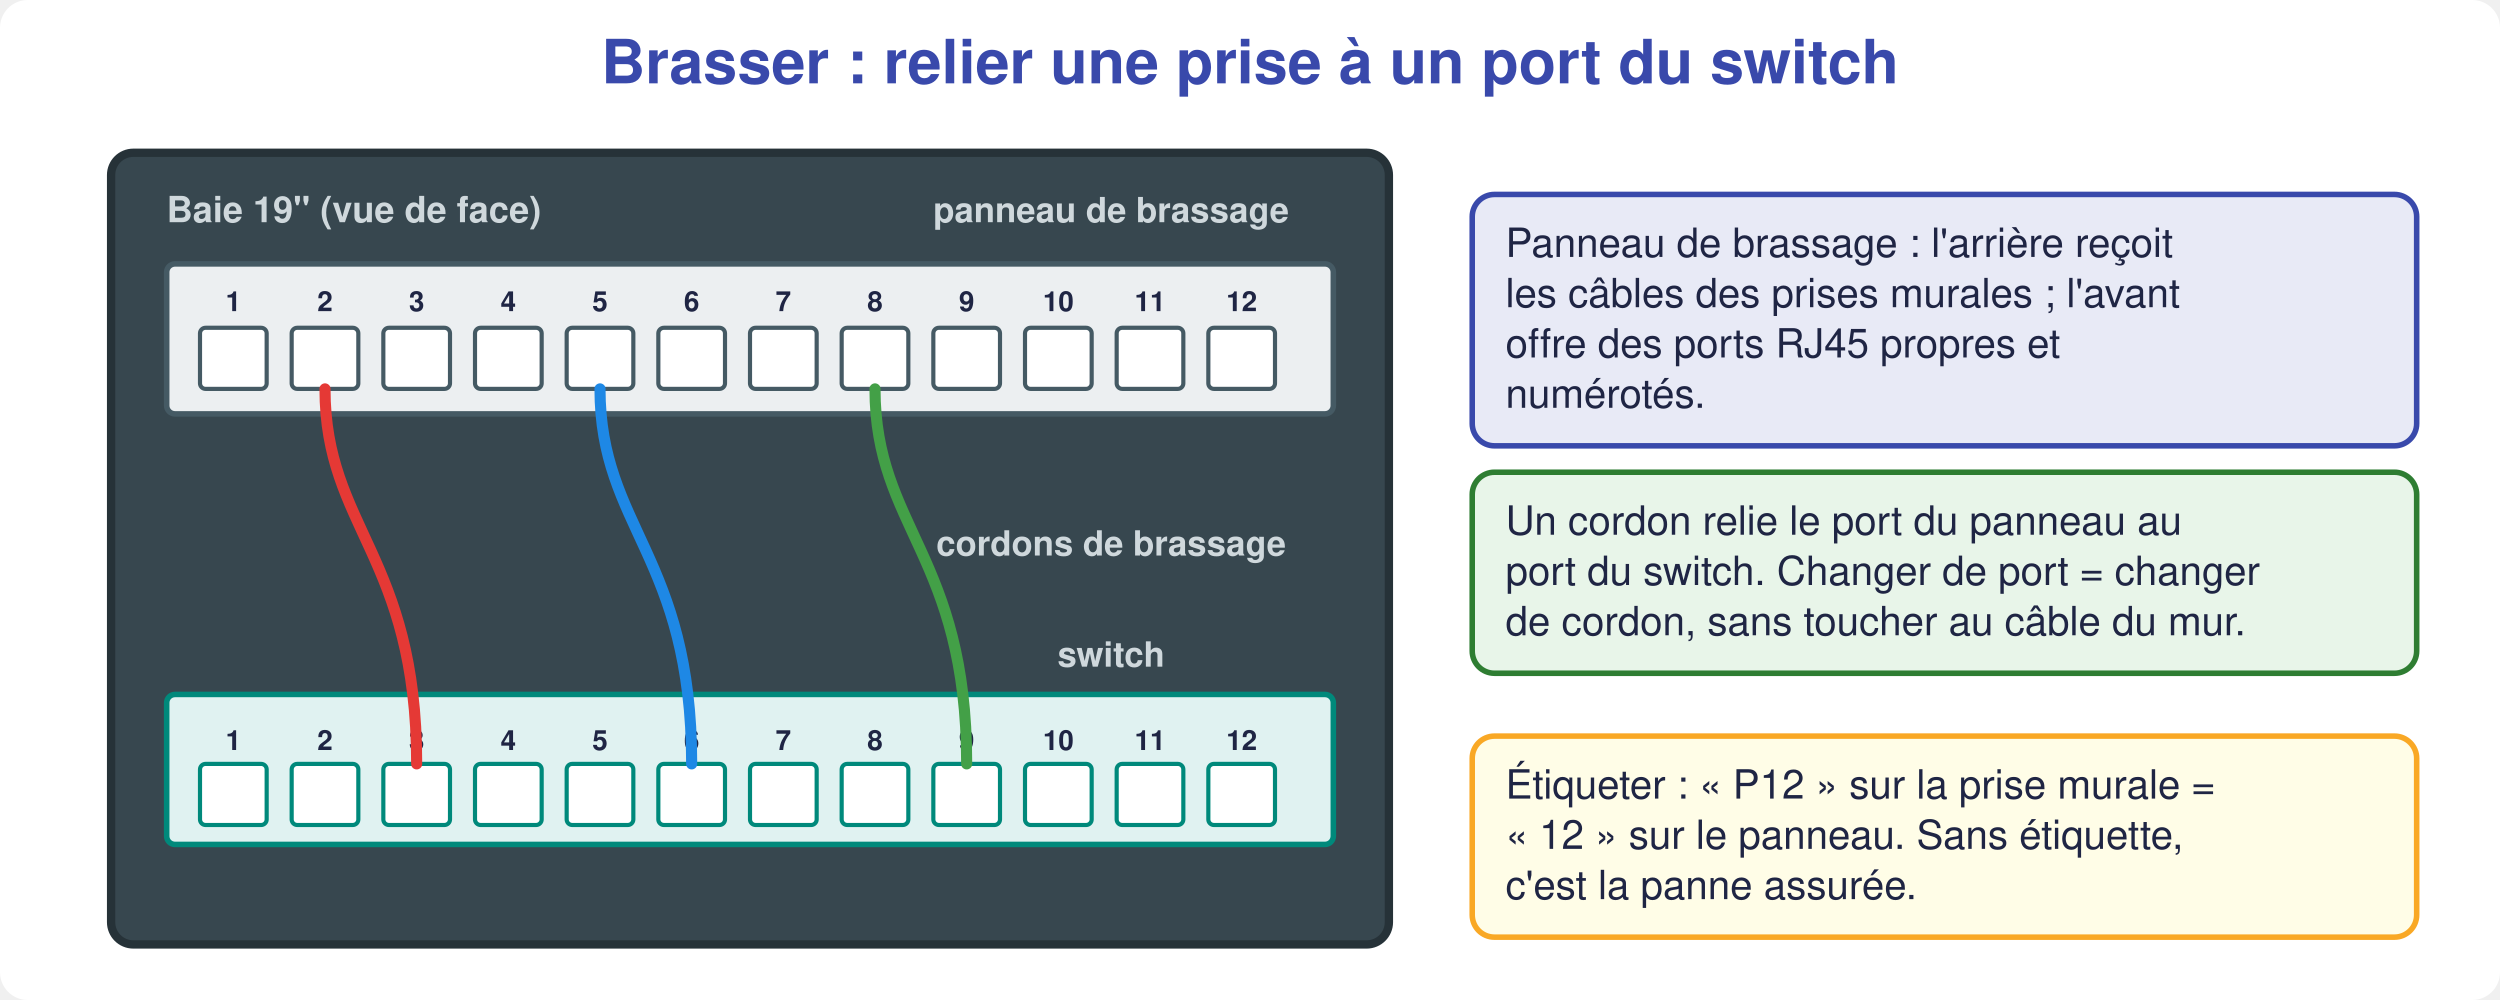
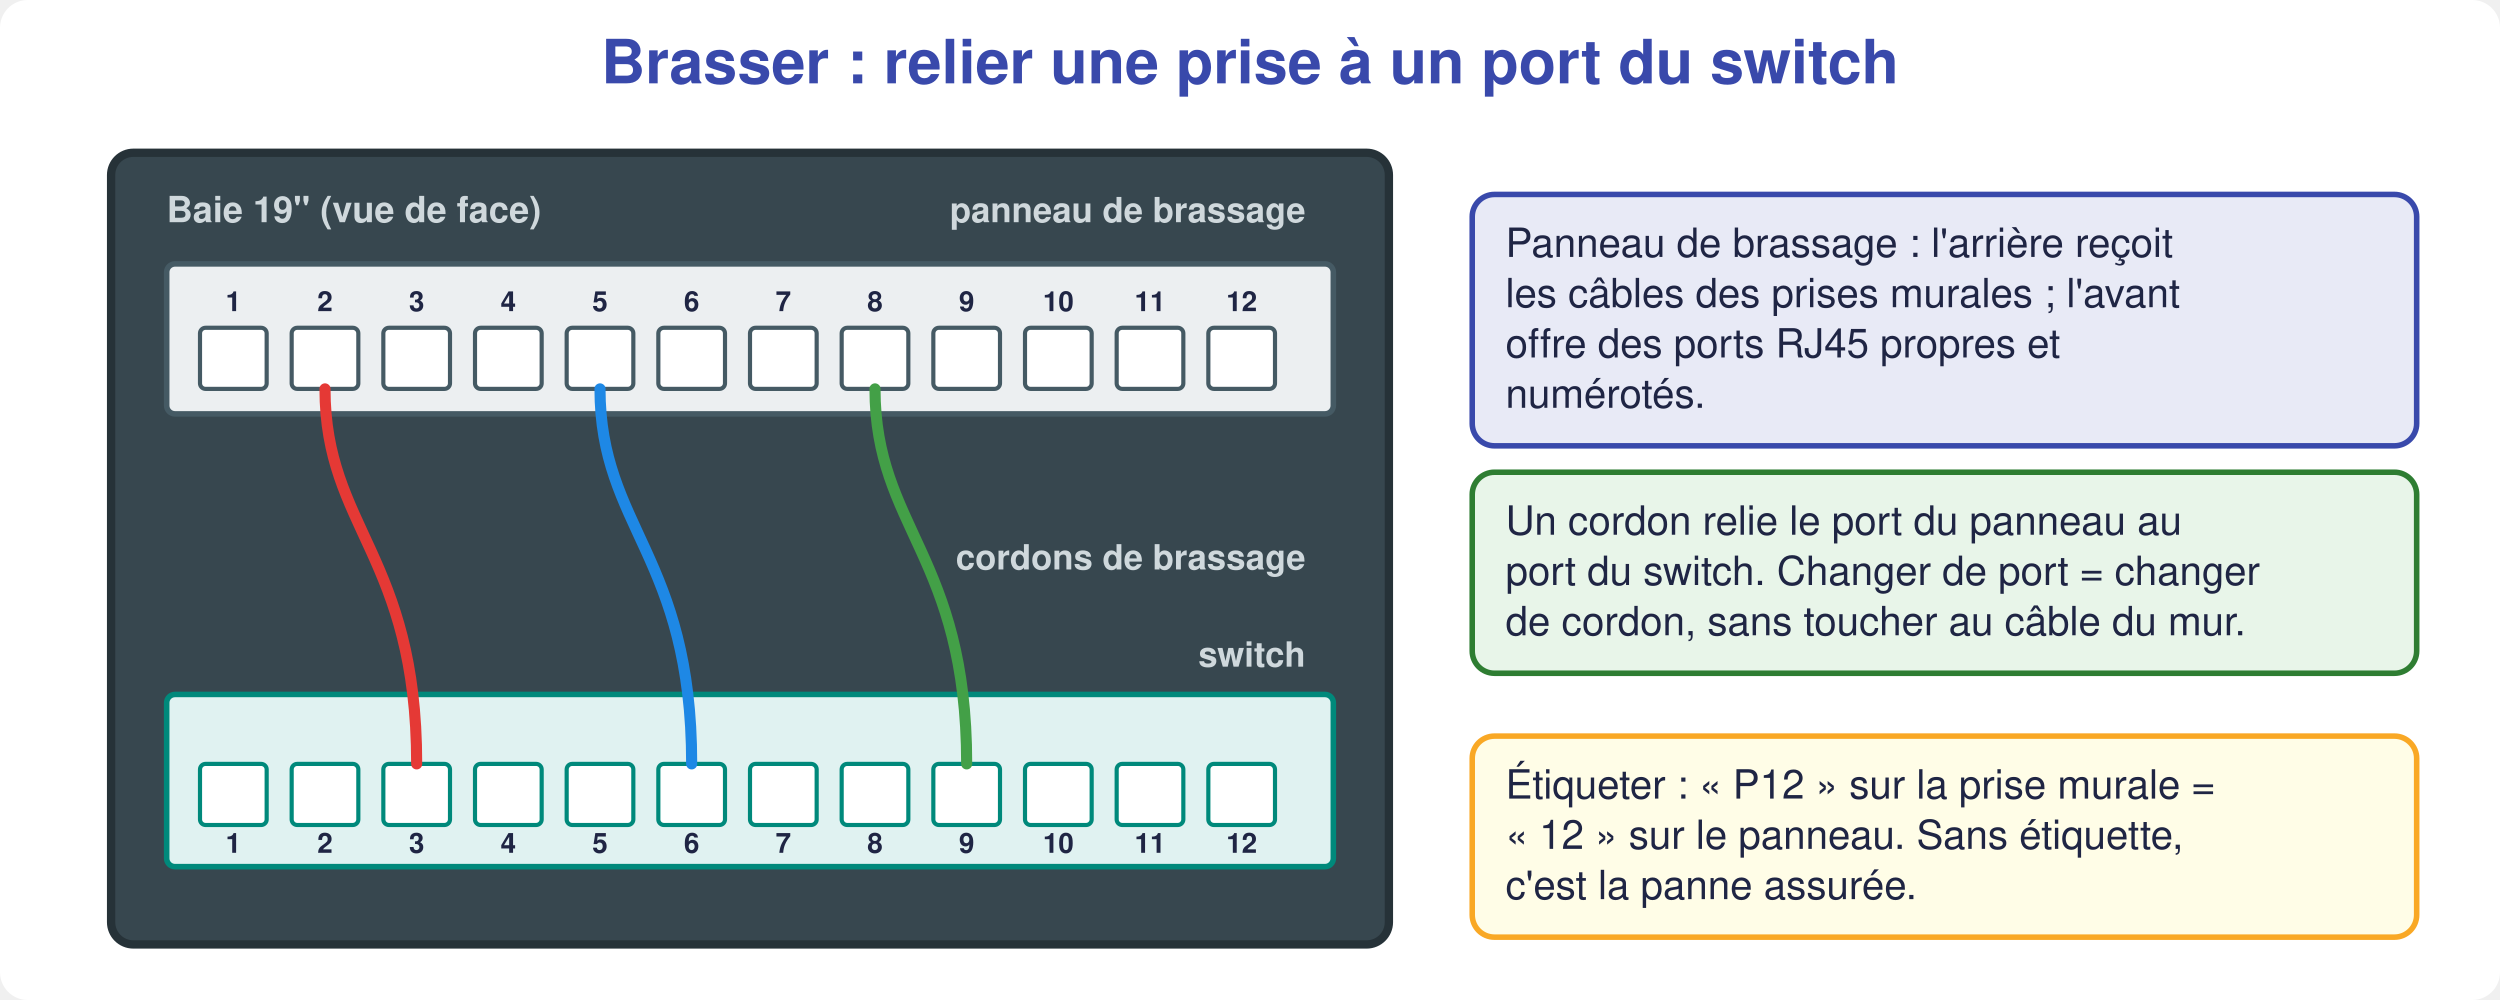
<svg xmlns="http://www.w3.org/2000/svg" viewBox="0 0 900 360" width="900" height="360" role="img">
  <defs>
    <marker id="ar" viewBox="0 0 10 10" refX="8" refY="5" markerWidth="7" markerHeight="7" orient="auto-start-reverse">
      <path d="M0,0 L10,5 L0,10 z" fill="#3a4270" />
    </marker>
  </defs>
  <rect width="900" height="360" fill="#ffffff" rx="10" />
  <text x="450.0" y="30" font-family="Segoe UI, Helvetica, Arial, sans-serif" font-size="22" fill="#3949ab" text-anchor="middle" font-weight="700">
    <tspan x="450.0" dy="0">Brasser : relier une prise à un port du switch</tspan>
  </text>
  <rect x="40" y="55" width="460" height="285" rx="8" fill="#37474f" stroke="#263238" stroke-width="3" />
  <text x="60" y="80" font-family="Segoe UI, Helvetica, Arial, sans-serif" font-size="13" fill="#cfd8dc" text-anchor="start" font-weight="600">
    <tspan x="60" dy="0">Baie 19" (vue de face)</tspan>
  </text>
  <rect x="60" y="95" width="420" height="54" rx="3" fill="#eceff1" stroke="#455a64" stroke-width="2" />
  <rect x="72" y="118" width="24" height="22" rx="2" fill="#ffffff" stroke="#455a64" stroke-width="1.5" />
  <text x="84" y="112" font-family="Segoe UI, Helvetica, Arial, sans-serif" font-size="10" fill="#1f2544" text-anchor="middle" font-weight="700">
    <tspan x="84" dy="0">1</tspan>
  </text>
  <rect x="105" y="118" width="24" height="22" rx="2" fill="#ffffff" stroke="#455a64" stroke-width="1.5" />
  <text x="117" y="112" font-family="Segoe UI, Helvetica, Arial, sans-serif" font-size="10" fill="#1f2544" text-anchor="middle" font-weight="700">
    <tspan x="117" dy="0">2</tspan>
  </text>
  <rect x="138" y="118" width="24" height="22" rx="2" fill="#ffffff" stroke="#455a64" stroke-width="1.5" />
  <text x="150" y="112" font-family="Segoe UI, Helvetica, Arial, sans-serif" font-size="10" fill="#1f2544" text-anchor="middle" font-weight="700">
    <tspan x="150" dy="0">3</tspan>
  </text>
  <rect x="171" y="118" width="24" height="22" rx="2" fill="#ffffff" stroke="#455a64" stroke-width="1.5" />
  <text x="183" y="112" font-family="Segoe UI, Helvetica, Arial, sans-serif" font-size="10" fill="#1f2544" text-anchor="middle" font-weight="700">
    <tspan x="183" dy="0">4</tspan>
  </text>
  <rect x="204" y="118" width="24" height="22" rx="2" fill="#ffffff" stroke="#455a64" stroke-width="1.5" />
  <text x="216" y="112" font-family="Segoe UI, Helvetica, Arial, sans-serif" font-size="10" fill="#1f2544" text-anchor="middle" font-weight="700">
    <tspan x="216" dy="0">5</tspan>
  </text>
  <rect x="237" y="118" width="24" height="22" rx="2" fill="#ffffff" stroke="#455a64" stroke-width="1.5" />
  <text x="249" y="112" font-family="Segoe UI, Helvetica, Arial, sans-serif" font-size="10" fill="#1f2544" text-anchor="middle" font-weight="700">
    <tspan x="249" dy="0">6</tspan>
  </text>
  <rect x="270" y="118" width="24" height="22" rx="2" fill="#ffffff" stroke="#455a64" stroke-width="1.5" />
  <text x="282" y="112" font-family="Segoe UI, Helvetica, Arial, sans-serif" font-size="10" fill="#1f2544" text-anchor="middle" font-weight="700">
    <tspan x="282" dy="0">7</tspan>
  </text>
  <rect x="303" y="118" width="24" height="22" rx="2" fill="#ffffff" stroke="#455a64" stroke-width="1.5" />
  <text x="315" y="112" font-family="Segoe UI, Helvetica, Arial, sans-serif" font-size="10" fill="#1f2544" text-anchor="middle" font-weight="700">
    <tspan x="315" dy="0">8</tspan>
  </text>
  <rect x="336" y="118" width="24" height="22" rx="2" fill="#ffffff" stroke="#455a64" stroke-width="1.5" />
  <text x="348" y="112" font-family="Segoe UI, Helvetica, Arial, sans-serif" font-size="10" fill="#1f2544" text-anchor="middle" font-weight="700">
    <tspan x="348" dy="0">9</tspan>
  </text>
  <rect x="369" y="118" width="24" height="22" rx="2" fill="#ffffff" stroke="#455a64" stroke-width="1.5" />
  <text x="381" y="112" font-family="Segoe UI, Helvetica, Arial, sans-serif" font-size="10" fill="#1f2544" text-anchor="middle" font-weight="700">
    <tspan x="381" dy="0">10</tspan>
  </text>
  <rect x="402" y="118" width="24" height="22" rx="2" fill="#ffffff" stroke="#455a64" stroke-width="1.5" />
  <text x="414" y="112" font-family="Segoe UI, Helvetica, Arial, sans-serif" font-size="10" fill="#1f2544" text-anchor="middle" font-weight="700">
    <tspan x="414" dy="0">11</tspan>
  </text>
  <rect x="435" y="118" width="24" height="22" rx="2" fill="#ffffff" stroke="#455a64" stroke-width="1.5" />
  <text x="447" y="112" font-family="Segoe UI, Helvetica, Arial, sans-serif" font-size="10" fill="#1f2544" text-anchor="middle" font-weight="700">
    <tspan x="447" dy="0">12</tspan>
  </text>
  <text x="70" y="135" font-family="Segoe UI, Helvetica, Arial, sans-serif" font-size="1" fill="#1f2544" text-anchor="middle" font-weight="400">
    <tspan x="70" dy="0" />
  </text>
-   <rect x="60" y="250" width="420" height="54" rx="3" fill="#e0f2f1" stroke="#00897b" stroke-width="2" />
+   <rect x="60" y="250" width="420" height="62" rx="3" fill="#e0f2f1" stroke="#00897b" stroke-width="2" />
  <rect x="72" y="275" width="24" height="22" rx="2" fill="#ffffff" stroke="#00897b" stroke-width="1.5" />
-   <text x="84" y="270" font-family="Segoe UI, Helvetica, Arial, sans-serif" font-size="10" fill="#1f2544" text-anchor="middle" font-weight="700">
+   <text x="84" y="307" font-family="Segoe UI, Helvetica, Arial, sans-serif" font-size="10" fill="#1f2544" text-anchor="middle" font-weight="700">
    <tspan x="84" dy="0">1</tspan>
  </text>
  <rect x="105" y="275" width="24" height="22" rx="2" fill="#ffffff" stroke="#00897b" stroke-width="1.5" />
-   <text x="117" y="270" font-family="Segoe UI, Helvetica, Arial, sans-serif" font-size="10" fill="#1f2544" text-anchor="middle" font-weight="700">
+   <text x="117" y="307" font-family="Segoe UI, Helvetica, Arial, sans-serif" font-size="10" fill="#1f2544" text-anchor="middle" font-weight="700">
    <tspan x="117" dy="0">2</tspan>
  </text>
  <rect x="138" y="275" width="24" height="22" rx="2" fill="#ffffff" stroke="#00897b" stroke-width="1.5" />
-   <text x="150" y="270" font-family="Segoe UI, Helvetica, Arial, sans-serif" font-size="10" fill="#1f2544" text-anchor="middle" font-weight="700">
+   <text x="150" y="307" font-family="Segoe UI, Helvetica, Arial, sans-serif" font-size="10" fill="#1f2544" text-anchor="middle" font-weight="700">
    <tspan x="150" dy="0">3</tspan>
  </text>
  <rect x="171" y="275" width="24" height="22" rx="2" fill="#ffffff" stroke="#00897b" stroke-width="1.5" />
-   <text x="183" y="270" font-family="Segoe UI, Helvetica, Arial, sans-serif" font-size="10" fill="#1f2544" text-anchor="middle" font-weight="700">
+   <text x="183" y="307" font-family="Segoe UI, Helvetica, Arial, sans-serif" font-size="10" fill="#1f2544" text-anchor="middle" font-weight="700">
    <tspan x="183" dy="0">4</tspan>
  </text>
  <rect x="204" y="275" width="24" height="22" rx="2" fill="#ffffff" stroke="#00897b" stroke-width="1.5" />
-   <text x="216" y="270" font-family="Segoe UI, Helvetica, Arial, sans-serif" font-size="10" fill="#1f2544" text-anchor="middle" font-weight="700">
+   <text x="216" y="307" font-family="Segoe UI, Helvetica, Arial, sans-serif" font-size="10" fill="#1f2544" text-anchor="middle" font-weight="700">
    <tspan x="216" dy="0">5</tspan>
  </text>
  <rect x="237" y="275" width="24" height="22" rx="2" fill="#ffffff" stroke="#00897b" stroke-width="1.5" />
-   <text x="249" y="270" font-family="Segoe UI, Helvetica, Arial, sans-serif" font-size="10" fill="#1f2544" text-anchor="middle" font-weight="700">
+   <text x="249" y="307" font-family="Segoe UI, Helvetica, Arial, sans-serif" font-size="10" fill="#1f2544" text-anchor="middle" font-weight="700">
    <tspan x="249" dy="0">6</tspan>
  </text>
  <rect x="270" y="275" width="24" height="22" rx="2" fill="#ffffff" stroke="#00897b" stroke-width="1.5" />
-   <text x="282" y="270" font-family="Segoe UI, Helvetica, Arial, sans-serif" font-size="10" fill="#1f2544" text-anchor="middle" font-weight="700">
+   <text x="282" y="307" font-family="Segoe UI, Helvetica, Arial, sans-serif" font-size="10" fill="#1f2544" text-anchor="middle" font-weight="700">
    <tspan x="282" dy="0">7</tspan>
  </text>
  <rect x="303" y="275" width="24" height="22" rx="2" fill="#ffffff" stroke="#00897b" stroke-width="1.5" />
-   <text x="315" y="270" font-family="Segoe UI, Helvetica, Arial, sans-serif" font-size="10" fill="#1f2544" text-anchor="middle" font-weight="700">
+   <text x="315" y="307" font-family="Segoe UI, Helvetica, Arial, sans-serif" font-size="10" fill="#1f2544" text-anchor="middle" font-weight="700">
    <tspan x="315" dy="0">8</tspan>
  </text>
  <rect x="336" y="275" width="24" height="22" rx="2" fill="#ffffff" stroke="#00897b" stroke-width="1.5" />
-   <text x="348" y="270" font-family="Segoe UI, Helvetica, Arial, sans-serif" font-size="10" fill="#1f2544" text-anchor="middle" font-weight="700">
+   <text x="348" y="307" font-family="Segoe UI, Helvetica, Arial, sans-serif" font-size="10" fill="#1f2544" text-anchor="middle" font-weight="700">
    <tspan x="348" dy="0">9</tspan>
  </text>
  <rect x="369" y="275" width="24" height="22" rx="2" fill="#ffffff" stroke="#00897b" stroke-width="1.5" />
-   <text x="381" y="270" font-family="Segoe UI, Helvetica, Arial, sans-serif" font-size="10" fill="#1f2544" text-anchor="middle" font-weight="700">
+   <text x="381" y="307" font-family="Segoe UI, Helvetica, Arial, sans-serif" font-size="10" fill="#1f2544" text-anchor="middle" font-weight="700">
    <tspan x="381" dy="0">10</tspan>
  </text>
  <rect x="402" y="275" width="24" height="22" rx="2" fill="#ffffff" stroke="#00897b" stroke-width="1.5" />
-   <text x="414" y="270" font-family="Segoe UI, Helvetica, Arial, sans-serif" font-size="10" fill="#1f2544" text-anchor="middle" font-weight="700">
+   <text x="414" y="307" font-family="Segoe UI, Helvetica, Arial, sans-serif" font-size="10" fill="#1f2544" text-anchor="middle" font-weight="700">
    <tspan x="414" dy="0">11</tspan>
  </text>
  <rect x="435" y="275" width="24" height="22" rx="2" fill="#ffffff" stroke="#00897b" stroke-width="1.5" />
-   <text x="447" y="270" font-family="Segoe UI, Helvetica, Arial, sans-serif" font-size="10" fill="#1f2544" text-anchor="middle" font-weight="700">
+   <text x="447" y="307" font-family="Segoe UI, Helvetica, Arial, sans-serif" font-size="10" fill="#1f2544" text-anchor="middle" font-weight="700">
    <tspan x="447" dy="0">12</tspan>
  </text>
  <path d="M117,140 C117,190 150,200 150,275" fill="none" stroke="#e53935" stroke-width="4" stroke-linecap="round" stroke-linejoin="round" />
  <path d="M216,140 C216,190 249,200 249,275" fill="none" stroke="#1e88e5" stroke-width="4" stroke-linecap="round" stroke-linejoin="round" />
  <path d="M315,140 C315,190 348,200 348,275" fill="none" stroke="#43a047" stroke-width="4" stroke-linecap="round" stroke-linejoin="round" />
-   <text x="400" y="200" font-family="Segoe UI, Helvetica, Arial, sans-serif" font-size="12.5" fill="#cfd8dc" text-anchor="middle" font-weight="600">
-     <tspan x="400" dy="0">cordons de brassage</tspan>
+   <text x="470" y="205" font-family="Segoe UI, Helvetica, Arial, sans-serif" font-size="12.5" fill="#cfd8dc" text-anchor="end" font-weight="600">
+     <tspan x="470" dy="0">cordons de brassage</tspan>
  </text>
-   <text x="400" y="240" font-family="Segoe UI, Helvetica, Arial, sans-serif" font-size="12.5" fill="#cfd8dc" text-anchor="middle" font-weight="600">
-     <tspan x="400" dy="0">switch</tspan>
+   <text x="470" y="240" font-family="Segoe UI, Helvetica, Arial, sans-serif" font-size="12.5" fill="#cfd8dc" text-anchor="end" font-weight="600">
+     <tspan x="470" dy="0">switch</tspan>
  </text>
-   <text x="400" y="80" font-family="Segoe UI, Helvetica, Arial, sans-serif" font-size="12.5" fill="#cfd8dc" text-anchor="middle" font-weight="600">
-     <tspan x="400" dy="0">panneau de brassage</tspan>
+   <text x="470" y="80" font-family="Segoe UI, Helvetica, Arial, sans-serif" font-size="12.5" fill="#cfd8dc" text-anchor="end" font-weight="600">
+     <tspan x="470" dy="0">panneau de brassage</tspan>
  </text>
  <rect x="530" y="70" width="340" height="90.5" rx="8" fill="#e8eaf6" stroke="#3949ab" stroke-width="2" />
  <text x="542" y="92.5" font-family="Segoe UI, Helvetica, Arial, sans-serif" font-size="14.5" fill="#1f2544" text-anchor="start" font-weight="400">
    <tspan x="542" dy="0">Panneau de brassage : l'arrière reçoit</tspan>
    <tspan x="542" dy="18.1">les câbles des prises murales ; l'avant</tspan>
    <tspan x="542" dy="18.1">offre des ports RJ45 propres et</tspan>
    <tspan x="542" dy="18.1">numérotés.</tspan>
  </text>
  <rect x="530" y="170" width="340" height="72.375" rx="8" fill="#e8f5e9" stroke="#2e7d32" stroke-width="2" />
  <text x="542" y="192.5" font-family="Segoe UI, Helvetica, Arial, sans-serif" font-size="14.5" fill="#1f2544" text-anchor="start" font-weight="400">
    <tspan x="542" dy="0">Un cordon relie le port du panneau au</tspan>
    <tspan x="542" dy="18.1">port du switch. Changer de port = changer</tspan>
    <tspan x="542" dy="18.1">de cordon, sans toucher au câble du mur.</tspan>
  </text>
  <rect x="530" y="265" width="340" height="72.375" rx="8" fill="#fffde7" stroke="#f9a825" stroke-width="2" />
  <text x="542" y="287.5" font-family="Segoe UI, Helvetica, Arial, sans-serif" font-size="14.5" fill="#1f2544" text-anchor="start" font-weight="400">
    <tspan x="542" dy="0">Étiqueter : « P12 » sur la prise murale =</tspan>
    <tspan x="542" dy="18.1">« 12 » sur le panneau. Sans étiquette,</tspan>
    <tspan x="542" dy="18.1">c'est la panne assurée.</tspan>
  </text>
</svg>
